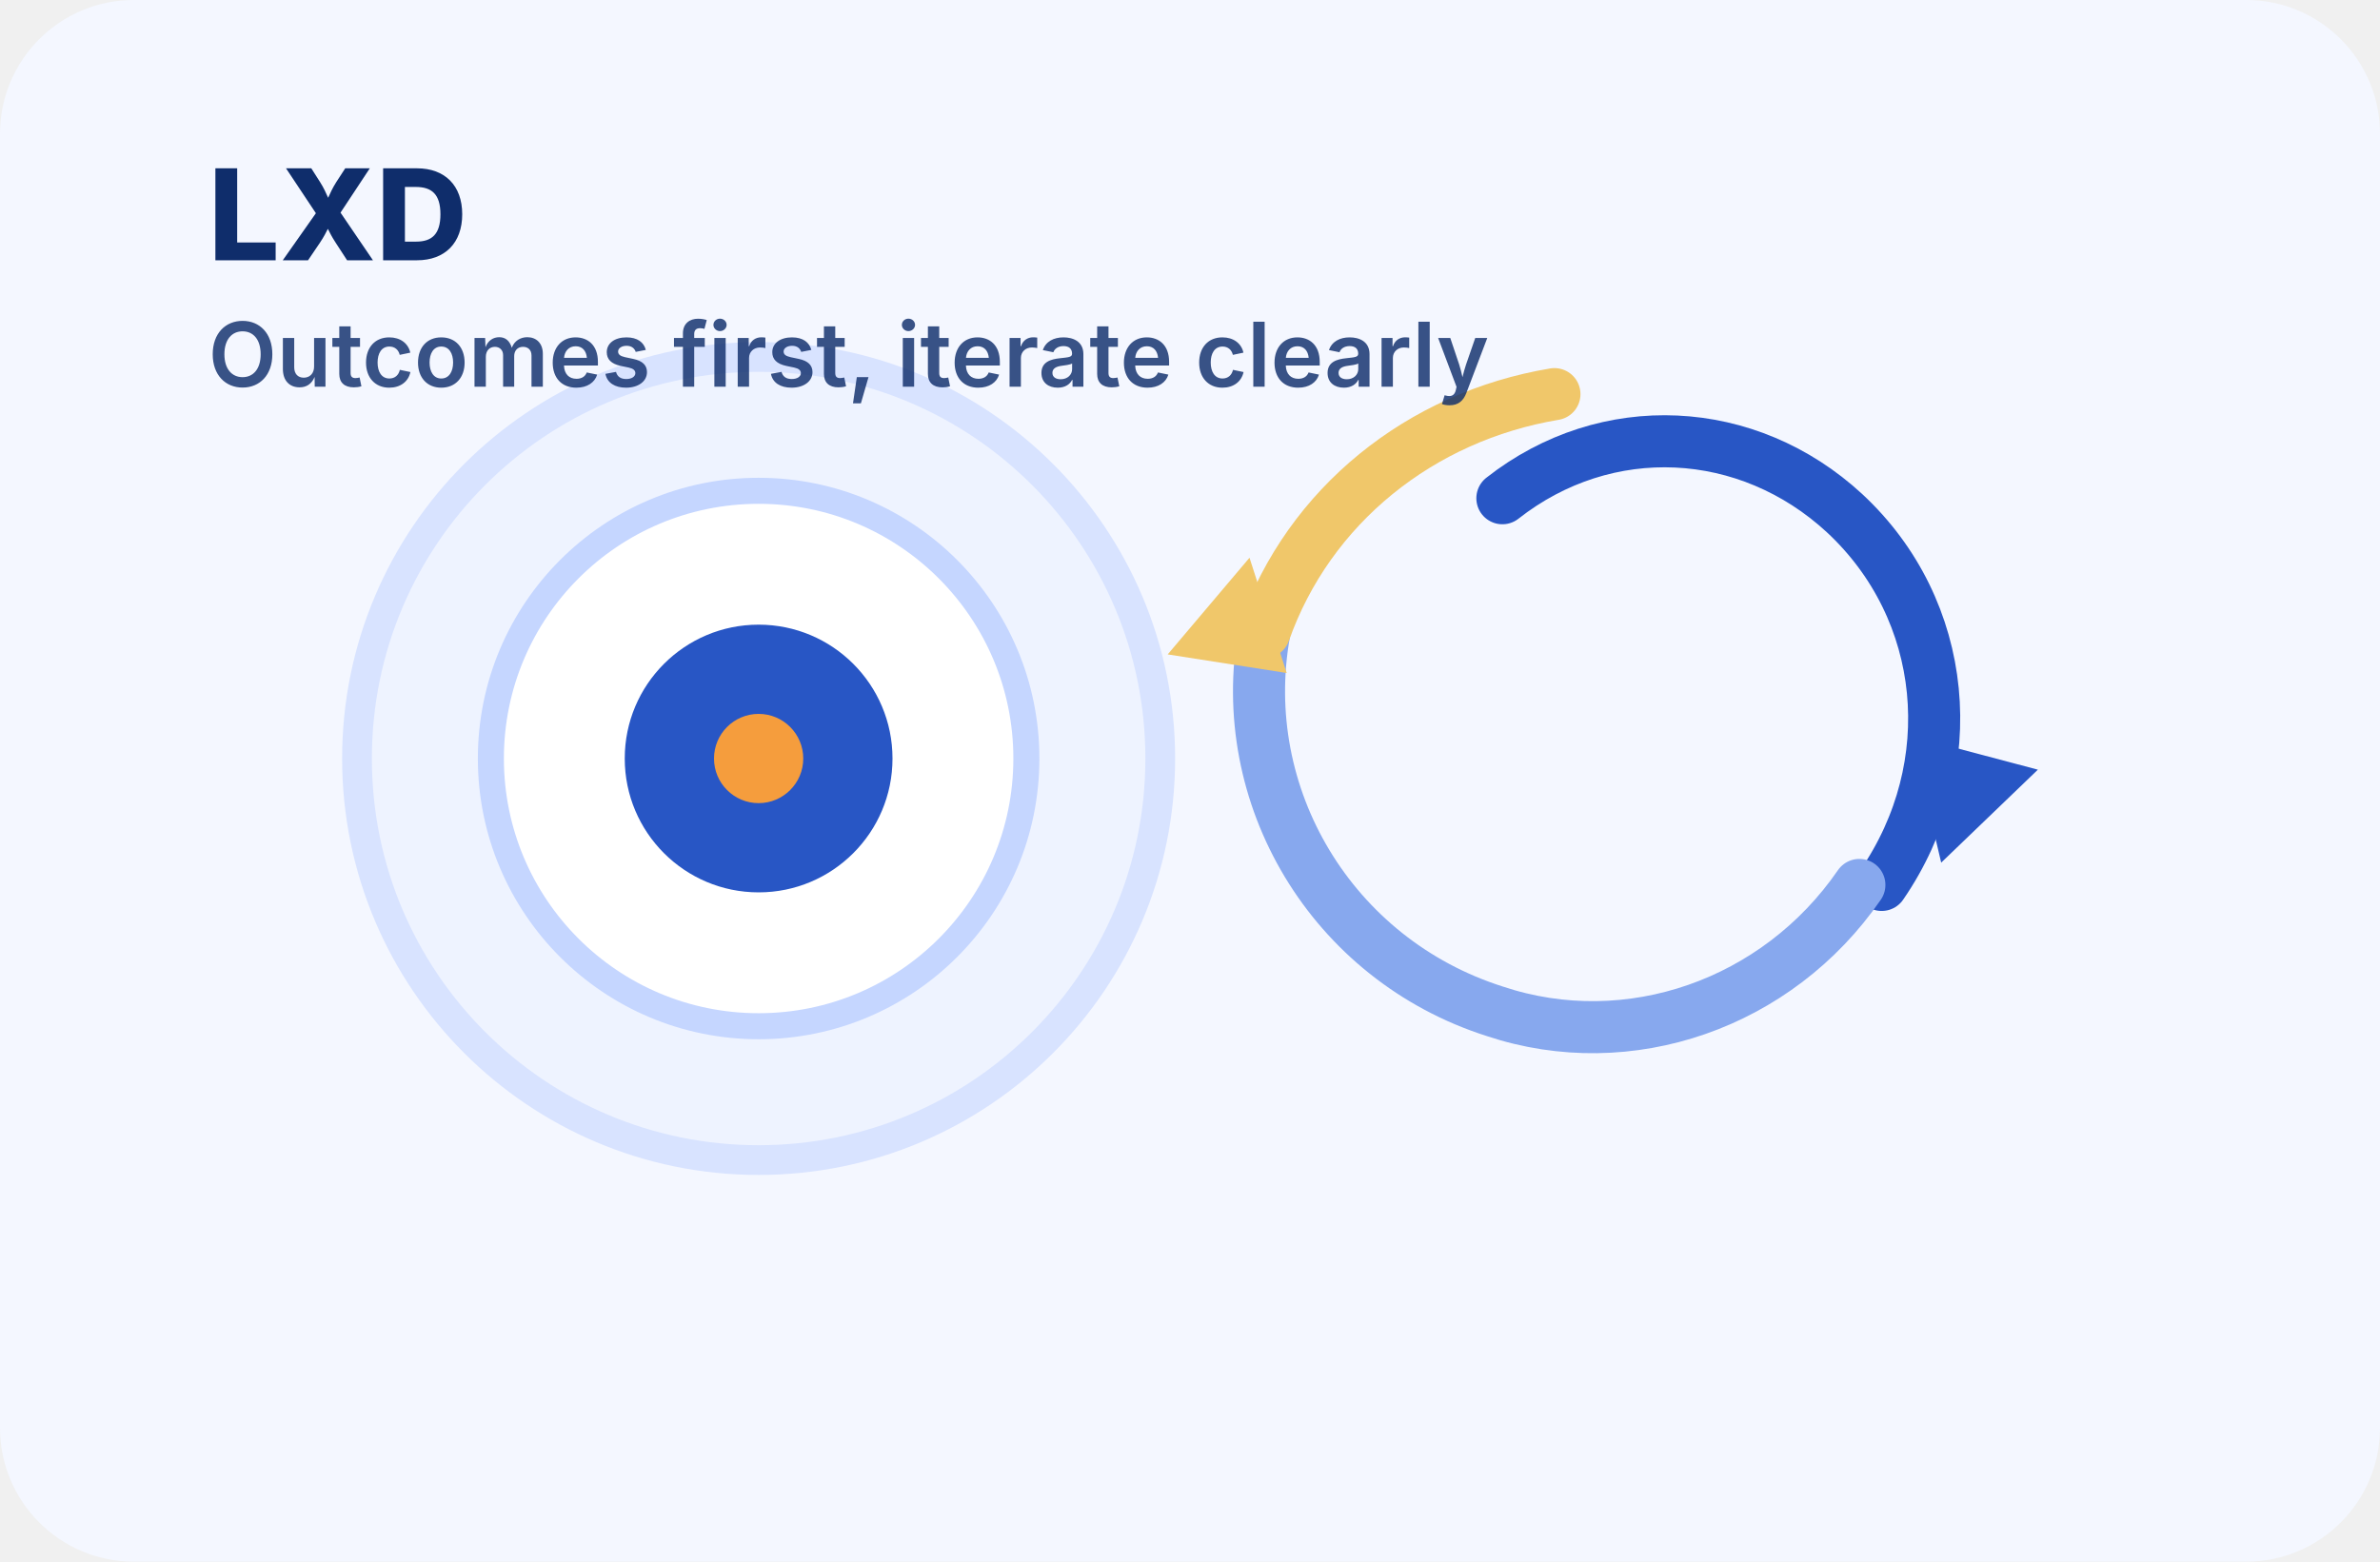
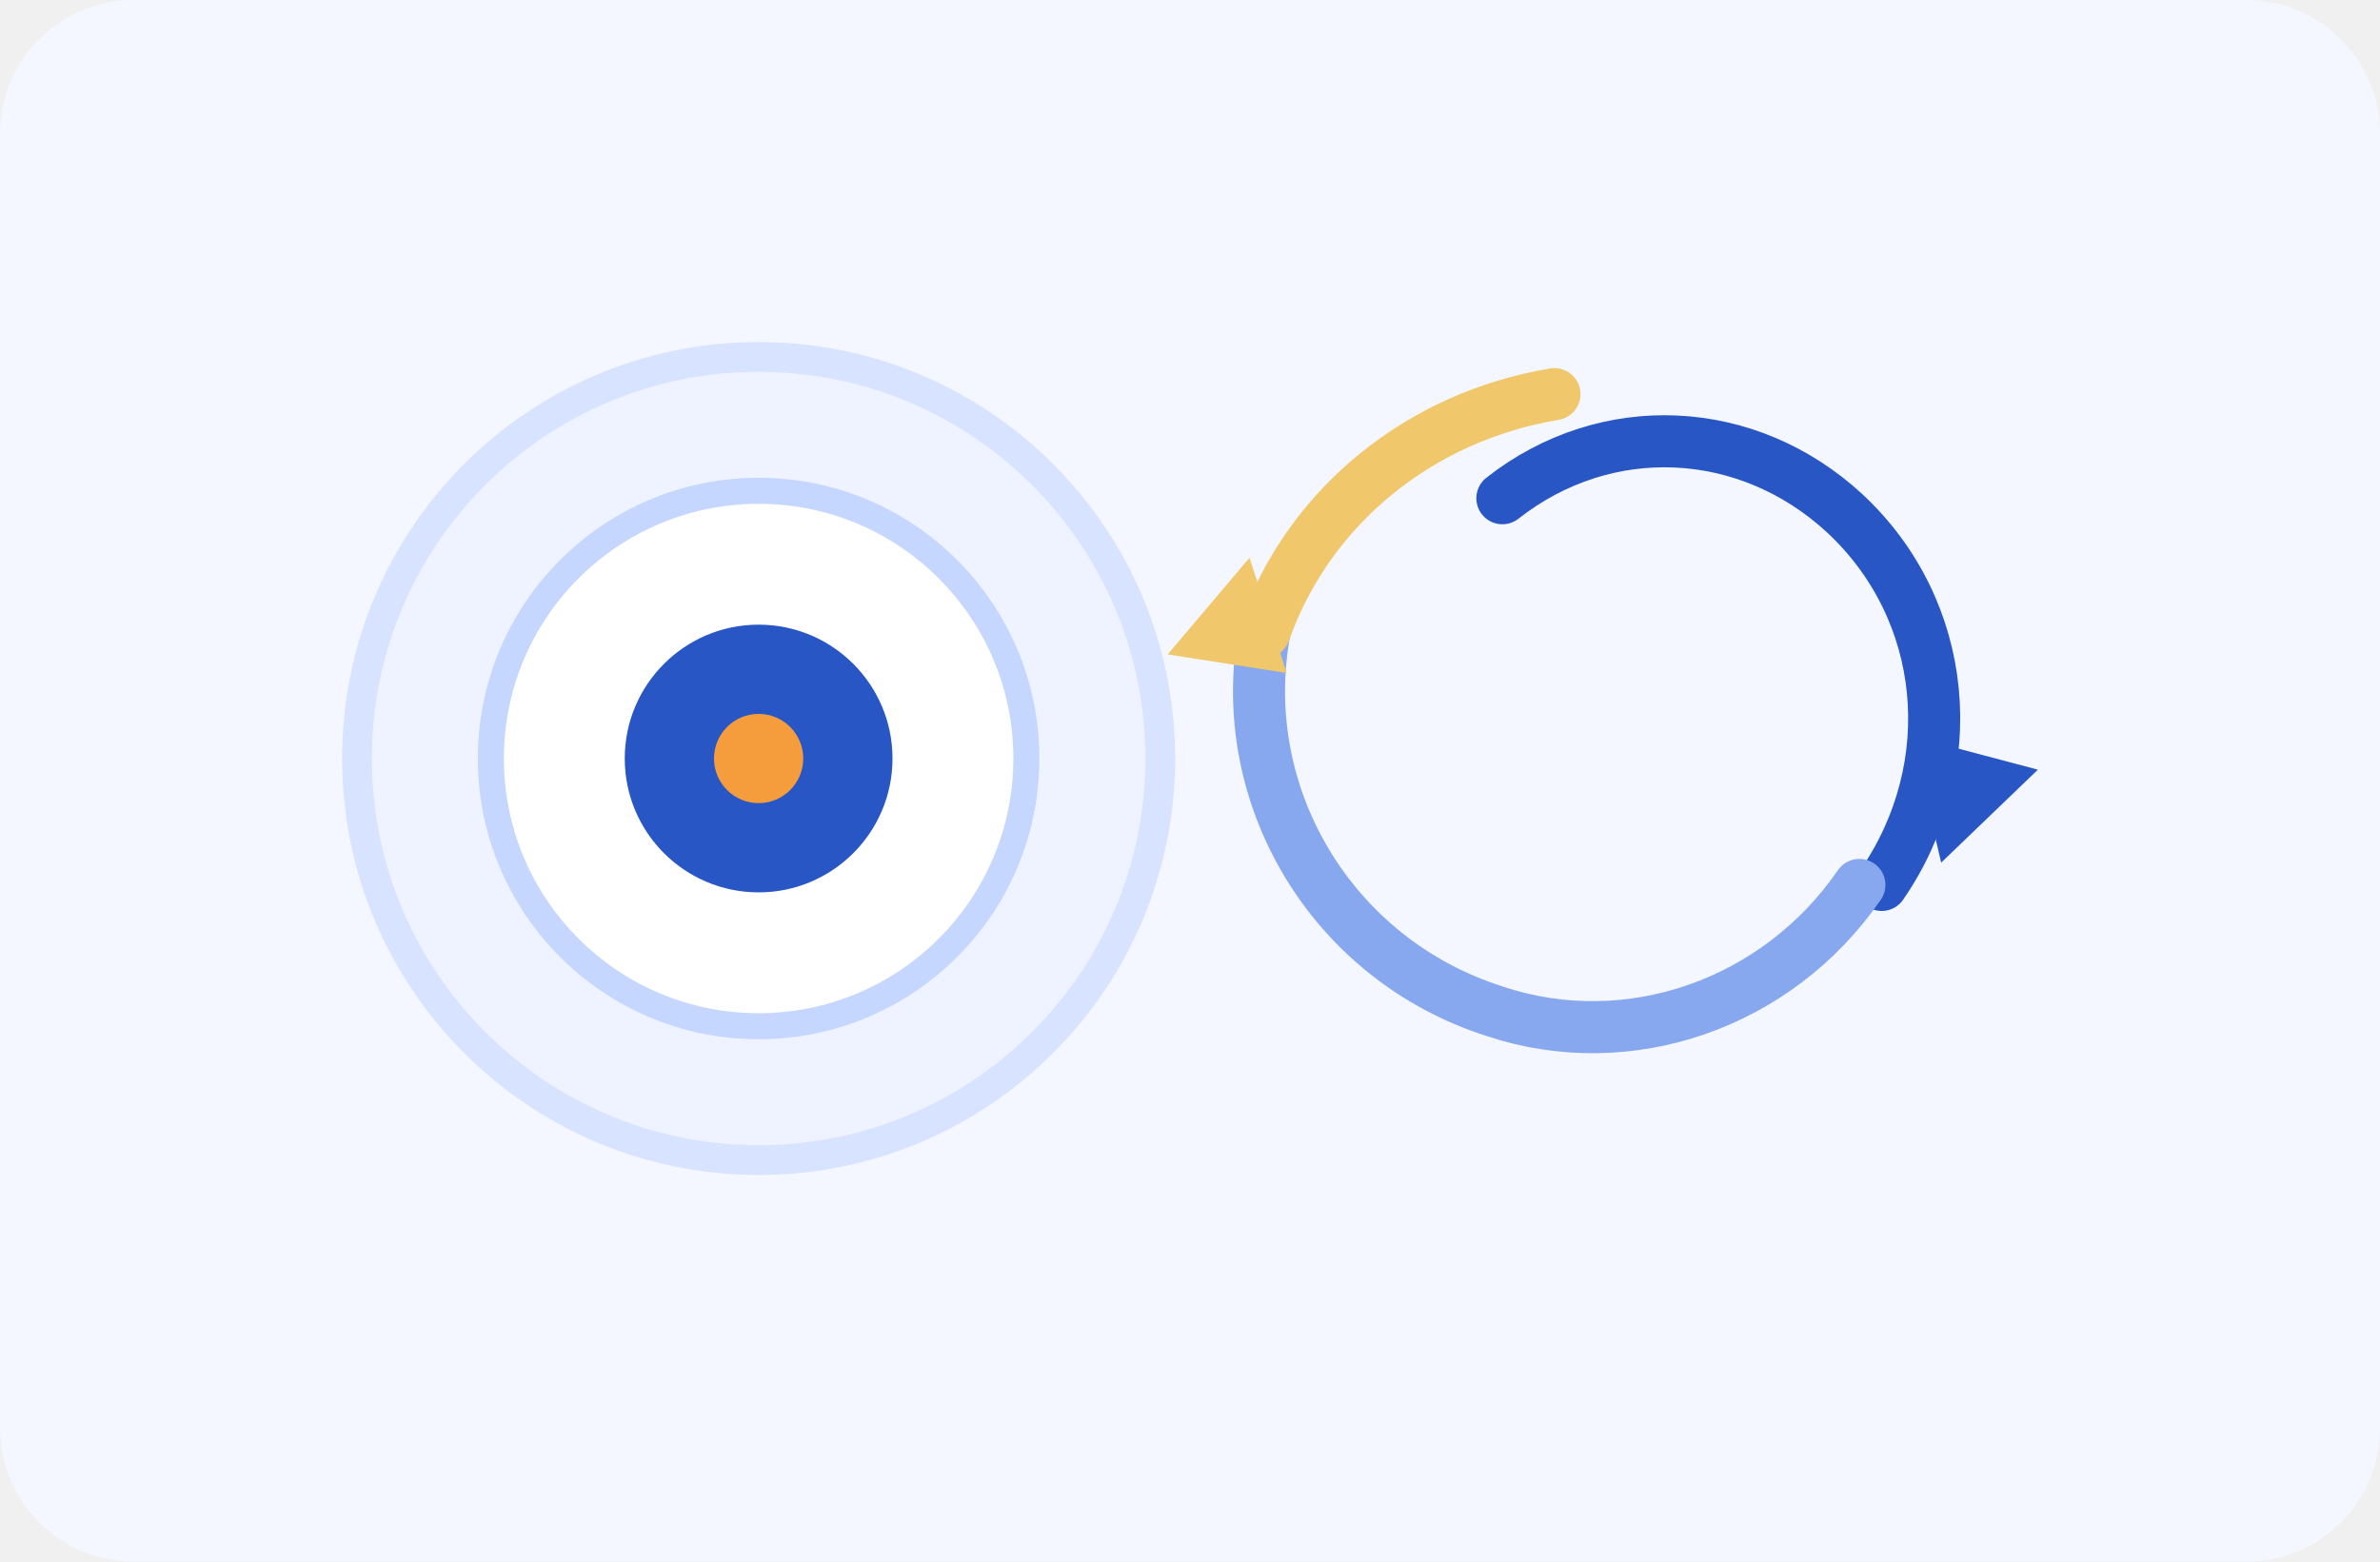
<svg xmlns="http://www.w3.org/2000/svg" width="640" height="420" viewBox="0 0 640 420" role="img" aria-labelledby="title desc">
  <rect width="640" height="420" rx="36" fill="#f4f7ff" />
  <g transform="translate(204 204)">
    <circle r="108" fill="#eef3ff" stroke="#d8e3ff" stroke-width="8" />
    <circle r="72" fill="#ffffff" stroke="#c5d6ff" stroke-width="7" />
    <circle r="36" fill="#2856c5" />
    <circle r="12" fill="#f59d3d" />
  </g>
  <g fill="none" stroke-linecap="round" stroke-linejoin="round">
    <path d="M404 134c28-22 66-20 92 4 28 26 32 68 10 100" stroke="#2856c5" stroke-width="14" />
    <path d="M500 238c-22 32-62 46-98 34-44-14-70-58-62-102" stroke="#87a8ee" stroke-width="14" />
    <path d="M340 170c12-34 42-58 78-64" stroke="#f0c76a" stroke-width="14" />
  </g>
  <polygon points="522,232 514,198 548,207" fill="#2856c5" />
  <polygon points="336,150 346,181 314,176" fill="#f0c76a" />
-   <g fill="#0f2d6b" font-family="Inter, Arial, sans-serif">
-     <text x="56" y="70" font-size="34" font-weight="800">LXD</text>
-     <text x="56" y="104" font-size="24" font-weight="600" opacity=".82">Outcomes first, iterate clearly</text>
-   </g>
</svg>
